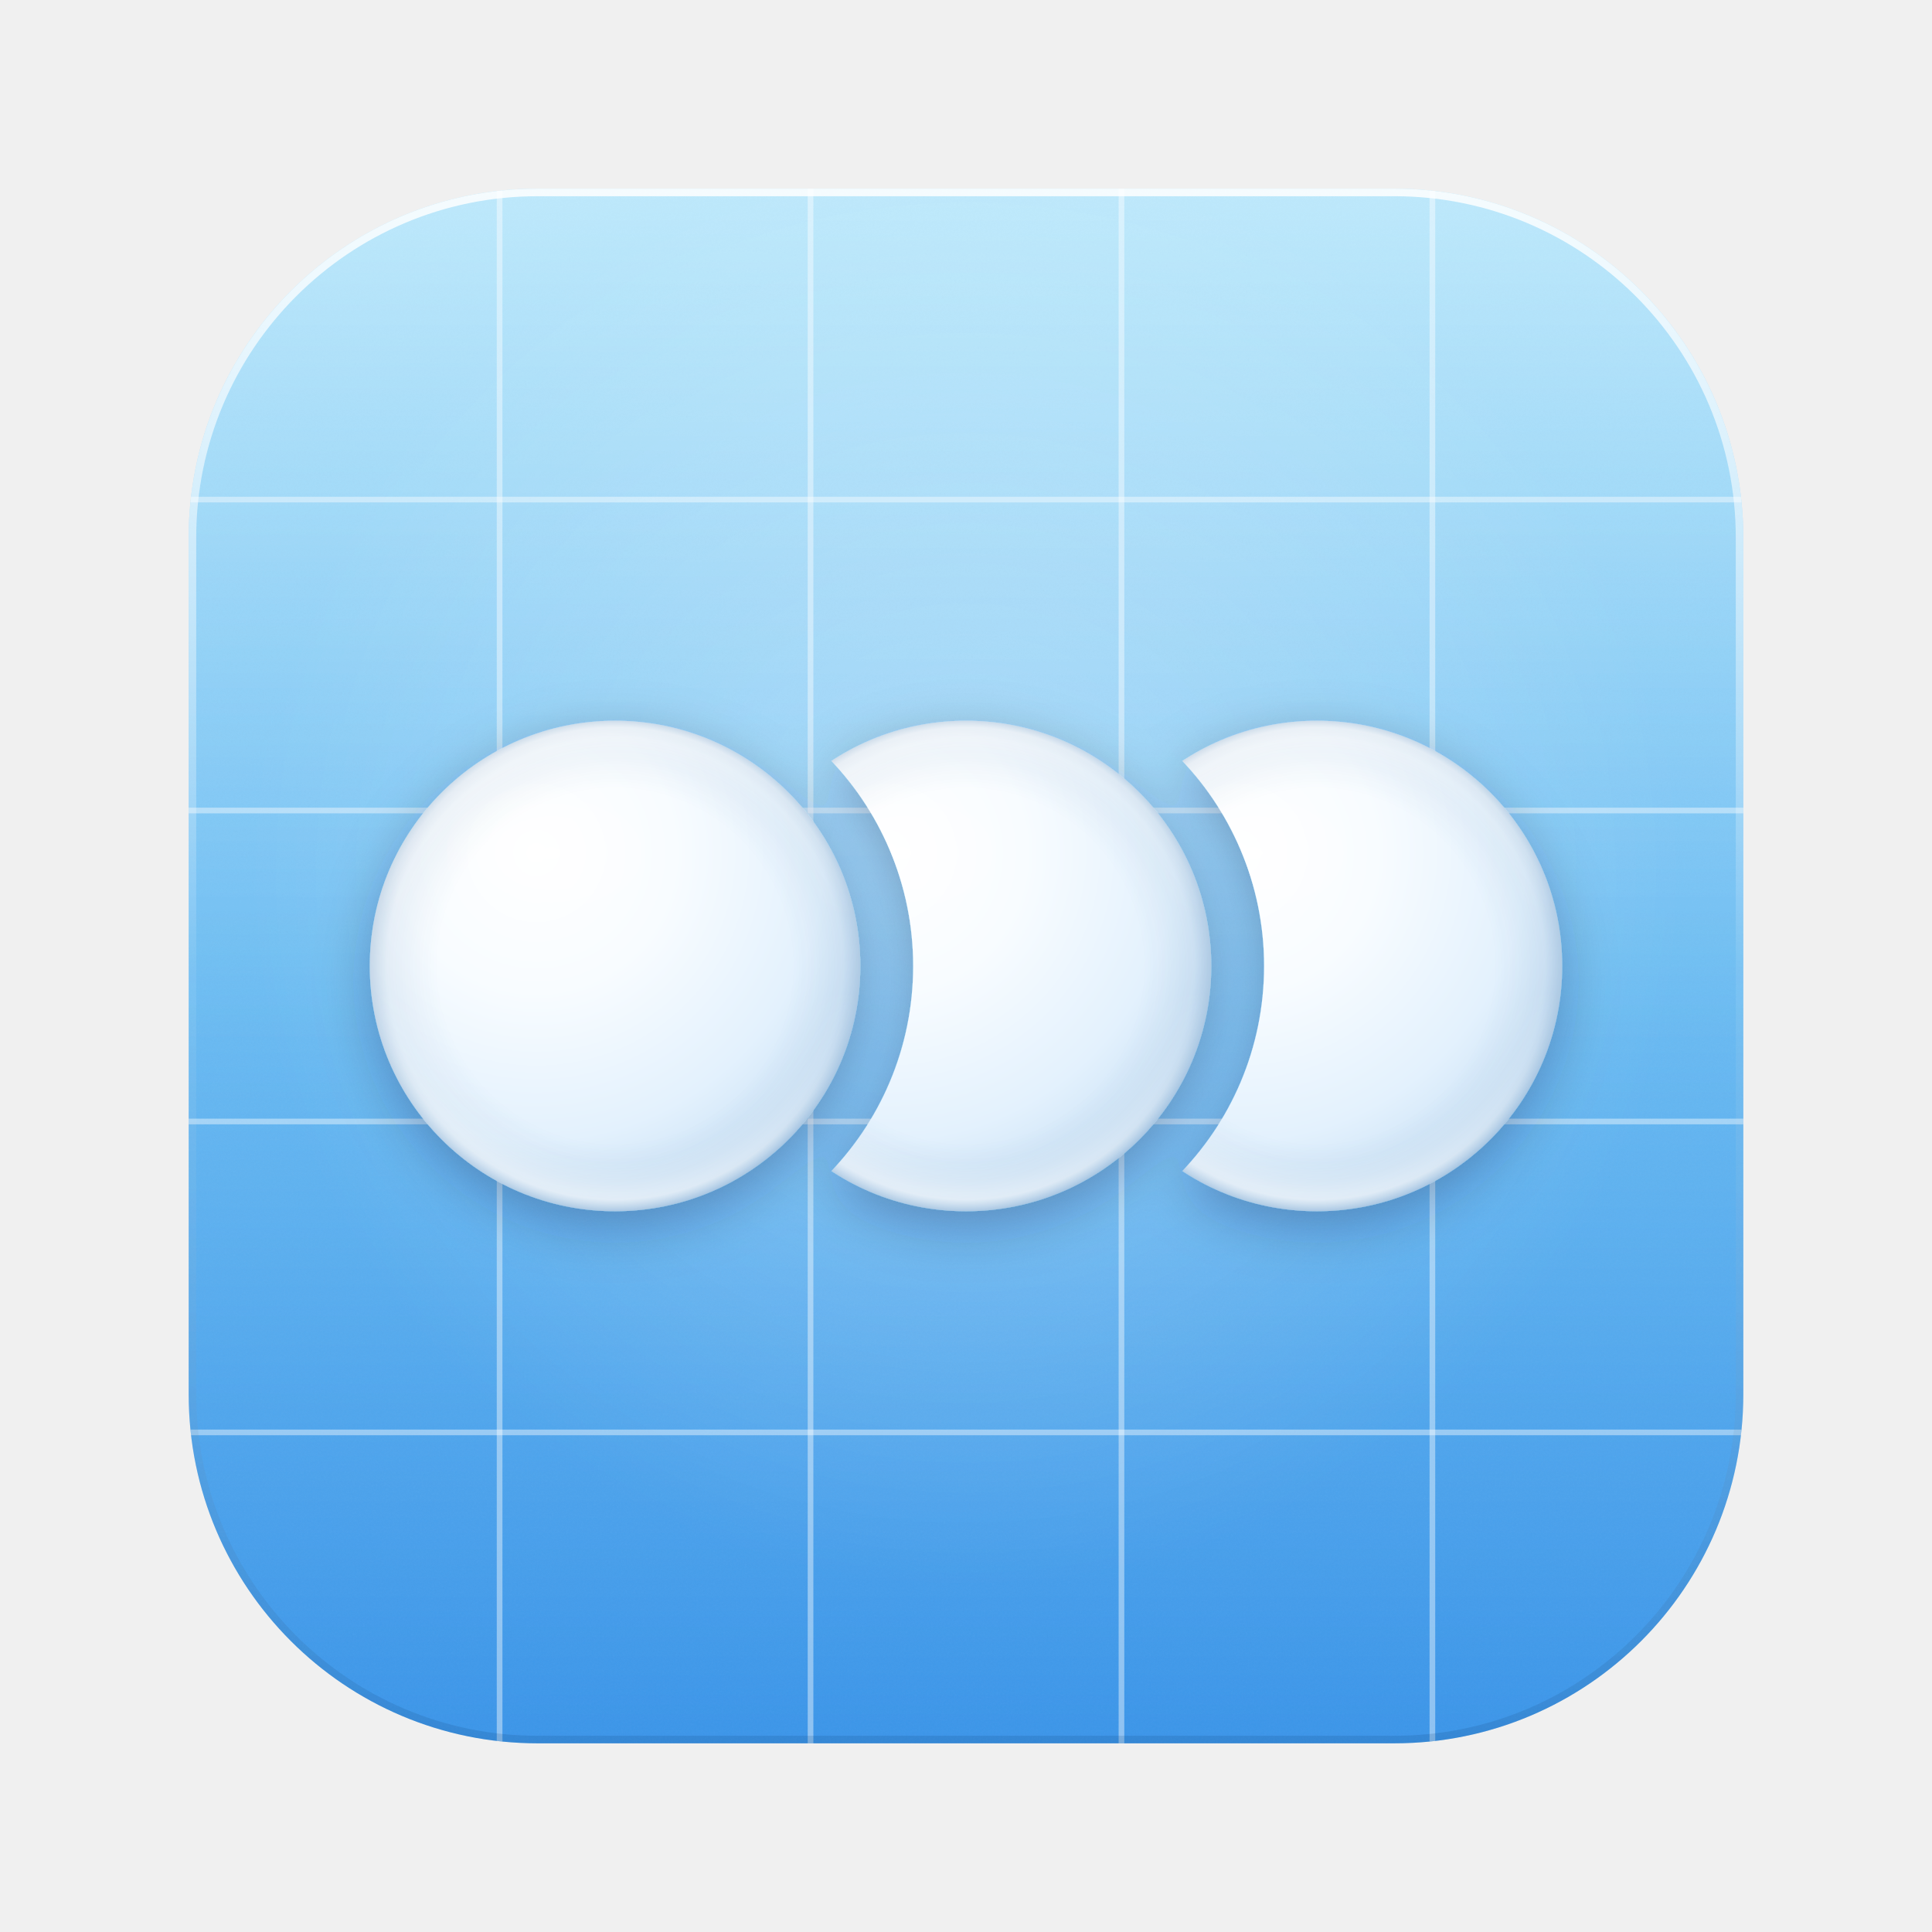
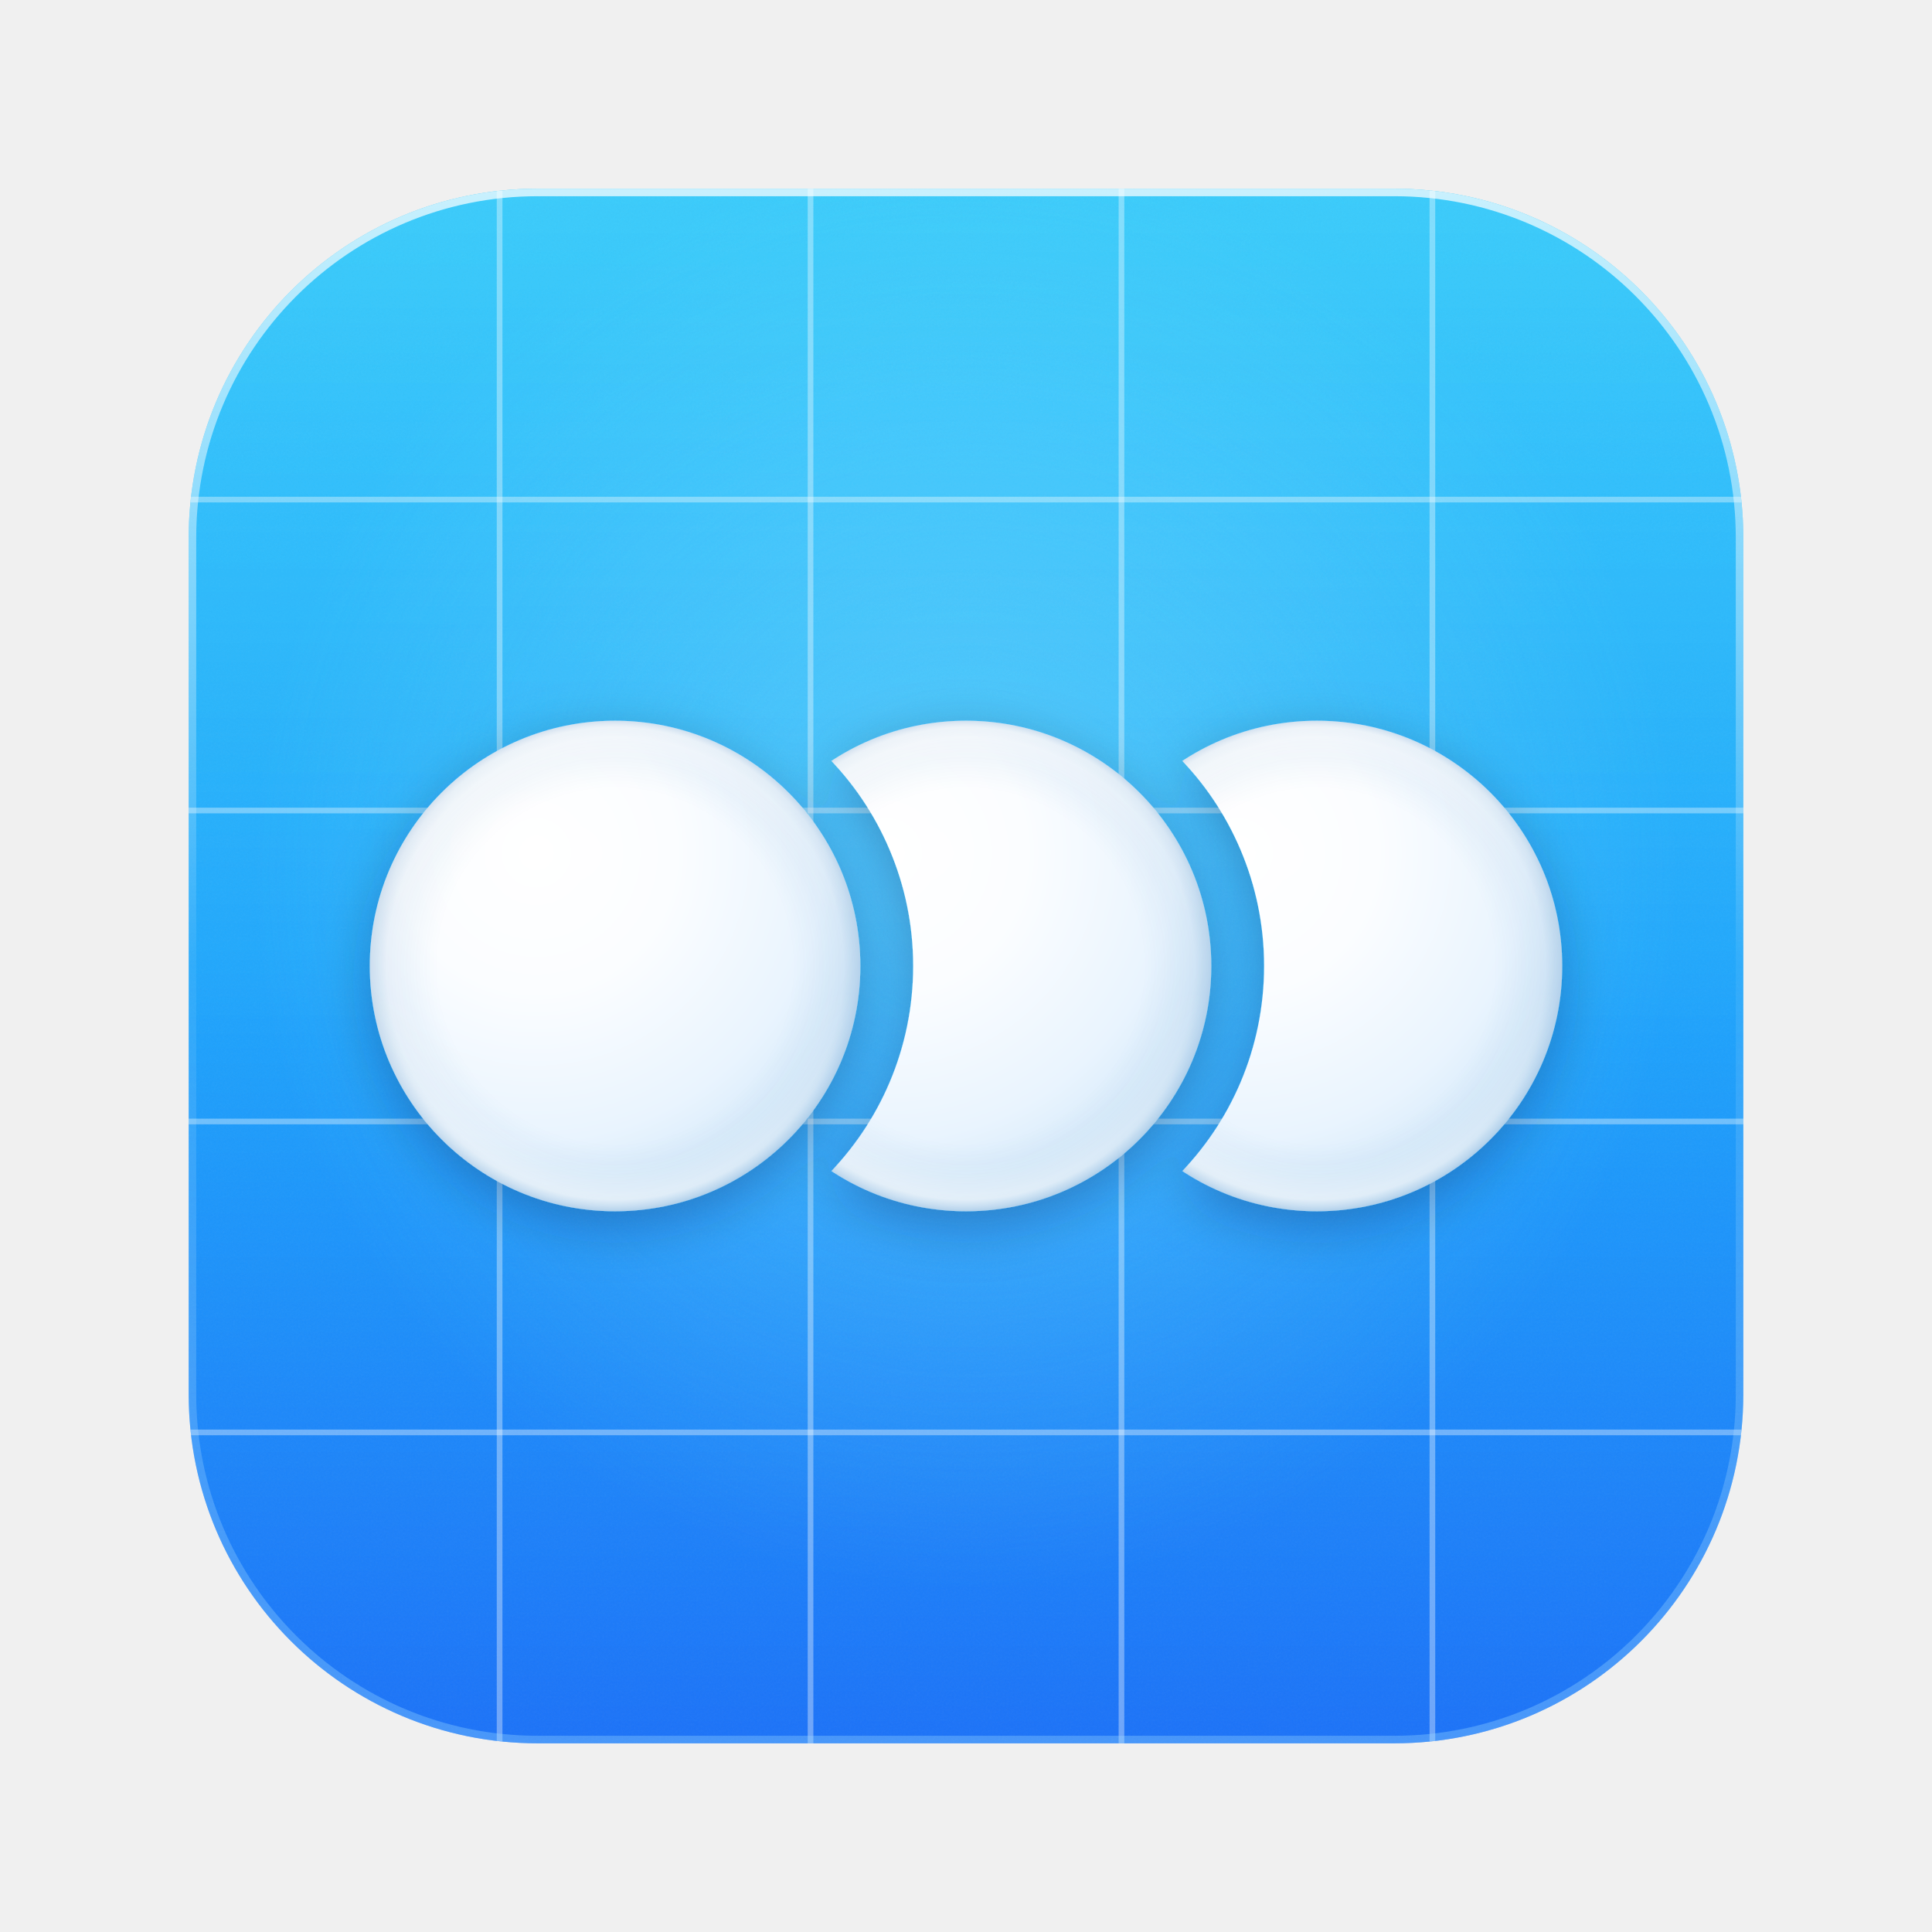
<svg xmlns="http://www.w3.org/2000/svg" width="1024" height="1024" viewBox="0 0 1024 1024">
  <defs>
    <linearGradient id="tile" x1="0" y1="100" x2="0" y2="924" gradientUnits="userSpaceOnUse">
-       <stop offset="0" stop-color="#a9e2fb" stop-opacity="1" />
-       <stop offset="0.5" stop-color="#6dbdf3" stop-opacity="1" />
-       <stop offset="1" stop-color="#3b95e9" stop-opacity="1" />
+       <stop offset="0" stop-color="#0fc0fa" stop-opacity="1" />
+       <stop offset="0.5" stop-color="#1ea6fc" stop-opacity="1" />
+       <stop offset="1" stop-color="#1c72f8" stop-opacity="1" />
    </linearGradient>
    <linearGradient id="sheen" x1="0" y1="100" x2="0" y2="553.2" gradientUnits="userSpaceOnUse">
-       <stop offset="0" stop-color="#ffffff" stop-opacity="0.24" />
+       <stop offset="0" stop-color="#ffffff" stop-opacity="0.18" />
      <stop offset="1" stop-color="#ffffff" stop-opacity="0" />
    </linearGradient>
    <linearGradient id="rim" x1="0" y1="100" x2="0" y2="924" gradientUnits="userSpaceOnUse">
-       <stop offset="0" stop-color="#ffffff" stop-opacity="0.85" />
-       <stop offset="0.5" stop-color="#ffffff" stop-opacity="0.08" />
-       <stop offset="1" stop-color="#0b3d70" stop-opacity="0.16" />
+       <stop offset="0" stop-color="#ffffff" stop-opacity="0.72" />
+       <stop offset="0.5" stop-color="#ffffff" stop-opacity="0.06" />
+       <stop offset="1" stop-color="#9adcff" stop-opacity="0.34" />
    </linearGradient>
    <radialGradient id="glow" cx="512" cy="462.56" r="379.04" gradientUnits="userSpaceOnUse">
-       <stop offset="0" stop-color="#ffffff" stop-opacity="0.28" />
-       <stop offset="1" stop-color="#ffffff" stop-opacity="0" />
+       <stop offset="0" stop-color="#8ceaff" stop-opacity="0.4" />
+       <stop offset="1" stop-color="#8ceaff" stop-opacity="0" />
    </radialGradient>
    <radialGradient id="body" cx="0.34" cy="0.27" r="0.94">
      <stop offset="0" stop-color="#ffffff" stop-opacity="1" />
-       <stop offset="0.3" stop-color="#f8fcff" stop-opacity="1" />
-       <stop offset="0.62" stop-color="#e3f1fd" stop-opacity="1" />
-       <stop offset="0.86" stop-color="#c2dcf3" stop-opacity="1" />
-       <stop offset="1" stop-color="#a3c6e6" stop-opacity="1" />
+       <stop offset="0.3" stop-color="#fbfdff" stop-opacity="1" />
+       <stop offset="0.62" stop-color="#e9f4fe" stop-opacity="1" />
+       <stop offset="0.86" stop-color="#cbe4f8" stop-opacity="1" />
+       <stop offset="1" stop-color="#b1d4f1" stop-opacity="1" />
    </radialGradient>
    <radialGradient id="shade" cx="0.5" cy="0.5" r="0.5">
-       <stop offset="0.72" stop-color="#1a5590" stop-opacity="0" />
-       <stop offset="0.93" stop-color="#1a5590" stop-opacity="0.07" />
-       <stop offset="1" stop-color="#1a5590" stop-opacity="0.2" />
+       <stop offset="0.72" stop-color="#0b5aa0" stop-opacity="0" />
+       <stop offset="0.93" stop-color="#0b5aa0" stop-opacity="0.063" />
+       <stop offset="1" stop-color="#0b5aa0" stop-opacity="0.18" />
    </radialGradient>
    <radialGradient id="bounce" cx="0.5" cy="0.5" r="0.5">
      <stop offset="0.8" stop-color="#ffffff" stop-opacity="0" />
-       <stop offset="0.95" stop-color="#ffffff" stop-opacity="0.6" />
+       <stop offset="0.95" stop-color="#ffffff" stop-opacity="0.55" />
      <stop offset="1" stop-color="#ffffff" stop-opacity="0" />
    </radialGradient>
    <radialGradient id="edge" cx="0.5" cy="0.5" r="0.5">
      <stop offset="0.84" stop-color="#ffffff" stop-opacity="0" />
-       <stop offset="0.97" stop-color="#ffffff" stop-opacity="0.5" />
+       <stop offset="0.97" stop-color="#ffffff" stop-opacity="0.55" />
      <stop offset="1" stop-color="#ffffff" stop-opacity="0" />
    </radialGradient>
    <linearGradient id="lower" x1="0" y1="525" x2="0" y2="642" gradientUnits="userSpaceOnUse">
      <stop offset="0" stop-color="#000000" />
      <stop offset="1" stop-color="#ffffff" />
    </linearGradient>
    <linearGradient id="upper" x1="0" y1="382" x2="0" y2="486" gradientUnits="userSpaceOnUse">
      <stop offset="0" stop-color="#ffffff" />
      <stop offset="1" stop-color="#000000" />
    </linearGradient>
    <mask id="under" maskUnits="userSpaceOnUse" x="0" y="0" width="1024" height="1024">
      <rect x="0" y="0" width="1024" height="1024" fill="url(#lower)" />
    </mask>
    <mask id="over" maskUnits="userSpaceOnUse" x="0" y="0" width="1024" height="1024">
      <rect x="0" y="0" width="1024" height="1024" fill="url(#upper)" />
    </mask>
    <filter id="grain" x="0" y="0" width="100%" height="100%">
      <feTurbulence type="fractalNoise" baseFrequency="0.9" numOctaves="3" stitchTiles="stitch" />
      <feColorMatrix type="saturate" values="0" />
    </filter>
    <radialGradient id="gloss" cx="0.5" cy="0.5" r="0.5">
-       <stop offset="0" stop-color="#ffffff" stop-opacity="0.55" />
-       <stop offset="0.45" stop-color="#ffffff" stop-opacity="0.275" />
+       <stop offset="0" stop-color="#ffffff" stop-opacity="0.5" />
+       <stop offset="0.45" stop-color="#ffffff" stop-opacity="0.25" />
      <stop offset="1" stop-color="#ffffff" stop-opacity="0" />
    </radialGradient>
    <filter id="cast" x="-25%" y="-25%" width="150%" height="150%">
      <feDropShadow dx="0" dy="8" stdDeviation="14" flood-color="#02102c" flood-opacity="0.26" />
    </filter>
    <clipPath id="tile-clip">
      <rect x="100" y="100" width="824" height="824" rx="185" />
    </clipPath>
    <mask id="cut-0" maskUnits="userSpaceOnUse" x="0" y="0" width="1024" height="1024">
      <rect x="0" y="0" width="1024" height="1024" fill="#ffffff" />
      <circle cx="512" cy="512" r="158" fill="#000000" />
      <circle cx="326" cy="512" r="158" fill="#000000" />
    </mask>
    <mask id="cut-1" maskUnits="userSpaceOnUse" x="0" y="0" width="1024" height="1024">
      <rect x="0" y="0" width="1024" height="1024" fill="#ffffff" />
      <circle cx="326" cy="512" r="158" fill="#000000" />
    </mask>
    <mask id="cut-2" maskUnits="userSpaceOnUse" x="0" y="0" width="1024" height="1024">
      <rect x="0" y="0" width="1024" height="1024" fill="#ffffff" />
    </mask>
  </defs>
  <rect x="100" y="100" width="824" height="824" rx="185" fill="url(#tile)" />
  <g clip-path="url(#tile-clip)">
    <rect x="100" y="100" width="824" height="824" fill="url(#glow)" />
-     <rect x="100" y="100" width="824" height="824" filter="url(#grain)" opacity="0.04" />
-     <g fill="none" stroke="#ffffff" stroke-opacity="0.42" stroke-width="3">
+     <rect x="100" y="100" width="824" height="824" filter="url(#grain)" opacity="0.05" />
+     <g fill="none" stroke="#ffffff" stroke-opacity="0.36" stroke-width="3">
      <line x1="264.8" y1="100" x2="264.8" y2="924" />
      <line x1="100" y1="264.8" x2="924" y2="264.8" />
      <line x1="429.6" y1="100" x2="429.6" y2="924" />
      <line x1="100" y1="429.6" x2="924" y2="429.6" />
      <line x1="594.4" y1="100" x2="594.4" y2="924" />
      <line x1="100" y1="594.4" x2="924" y2="594.4" />
      <line x1="759.2" y1="100" x2="759.2" y2="924" />
      <line x1="100" y1="759.2" x2="924" y2="759.2" />
    </g>
  </g>
  <rect x="100" y="100" width="824" height="824" rx="185" fill="url(#sheen)" />
  <rect x="102" y="102" width="820" height="820" rx="183" fill="none" stroke="url(#rim)" stroke-width="4" />
  <g fill="url(#body)" filter="url(#cast)">
    <circle cx="698" cy="512" r="130" mask="url(#cut-0)" />
    <circle cx="512" cy="512" r="130" mask="url(#cut-1)" />
    <circle cx="326" cy="512" r="130" mask="url(#cut-2)" />
  </g>
  <g fill="url(#shade)">
    <circle cx="698" cy="512" r="130" mask="url(#cut-0)" />
    <circle cx="512" cy="512" r="130" mask="url(#cut-1)" />
    <circle cx="326" cy="512" r="130" mask="url(#cut-2)" />
  </g>
  <g fill="url(#bounce)" mask="url(#under)">
    <circle cx="698" cy="512" r="130" mask="url(#cut-0)" />
    <circle cx="512" cy="512" r="130" mask="url(#cut-1)" />
    <circle cx="326" cy="512" r="130" mask="url(#cut-2)" />
  </g>
  <g fill="url(#edge)" mask="url(#over)">
    <circle cx="698" cy="512" r="130" mask="url(#cut-0)" />
    <circle cx="512" cy="512" r="130" mask="url(#cut-1)" />
    <circle cx="326" cy="512" r="130" mask="url(#cut-2)" />
  </g>
  <g fill="url(#gloss)">
    <ellipse cx="664.2" cy="452.2" rx="59.8" ry="39" mask="url(#cut-0)" />
    <ellipse cx="478.2" cy="452.2" rx="59.8" ry="39" mask="url(#cut-1)" />
    <ellipse cx="292.2" cy="452.2" rx="59.8" ry="39" mask="url(#cut-2)" />
  </g>
</svg>
